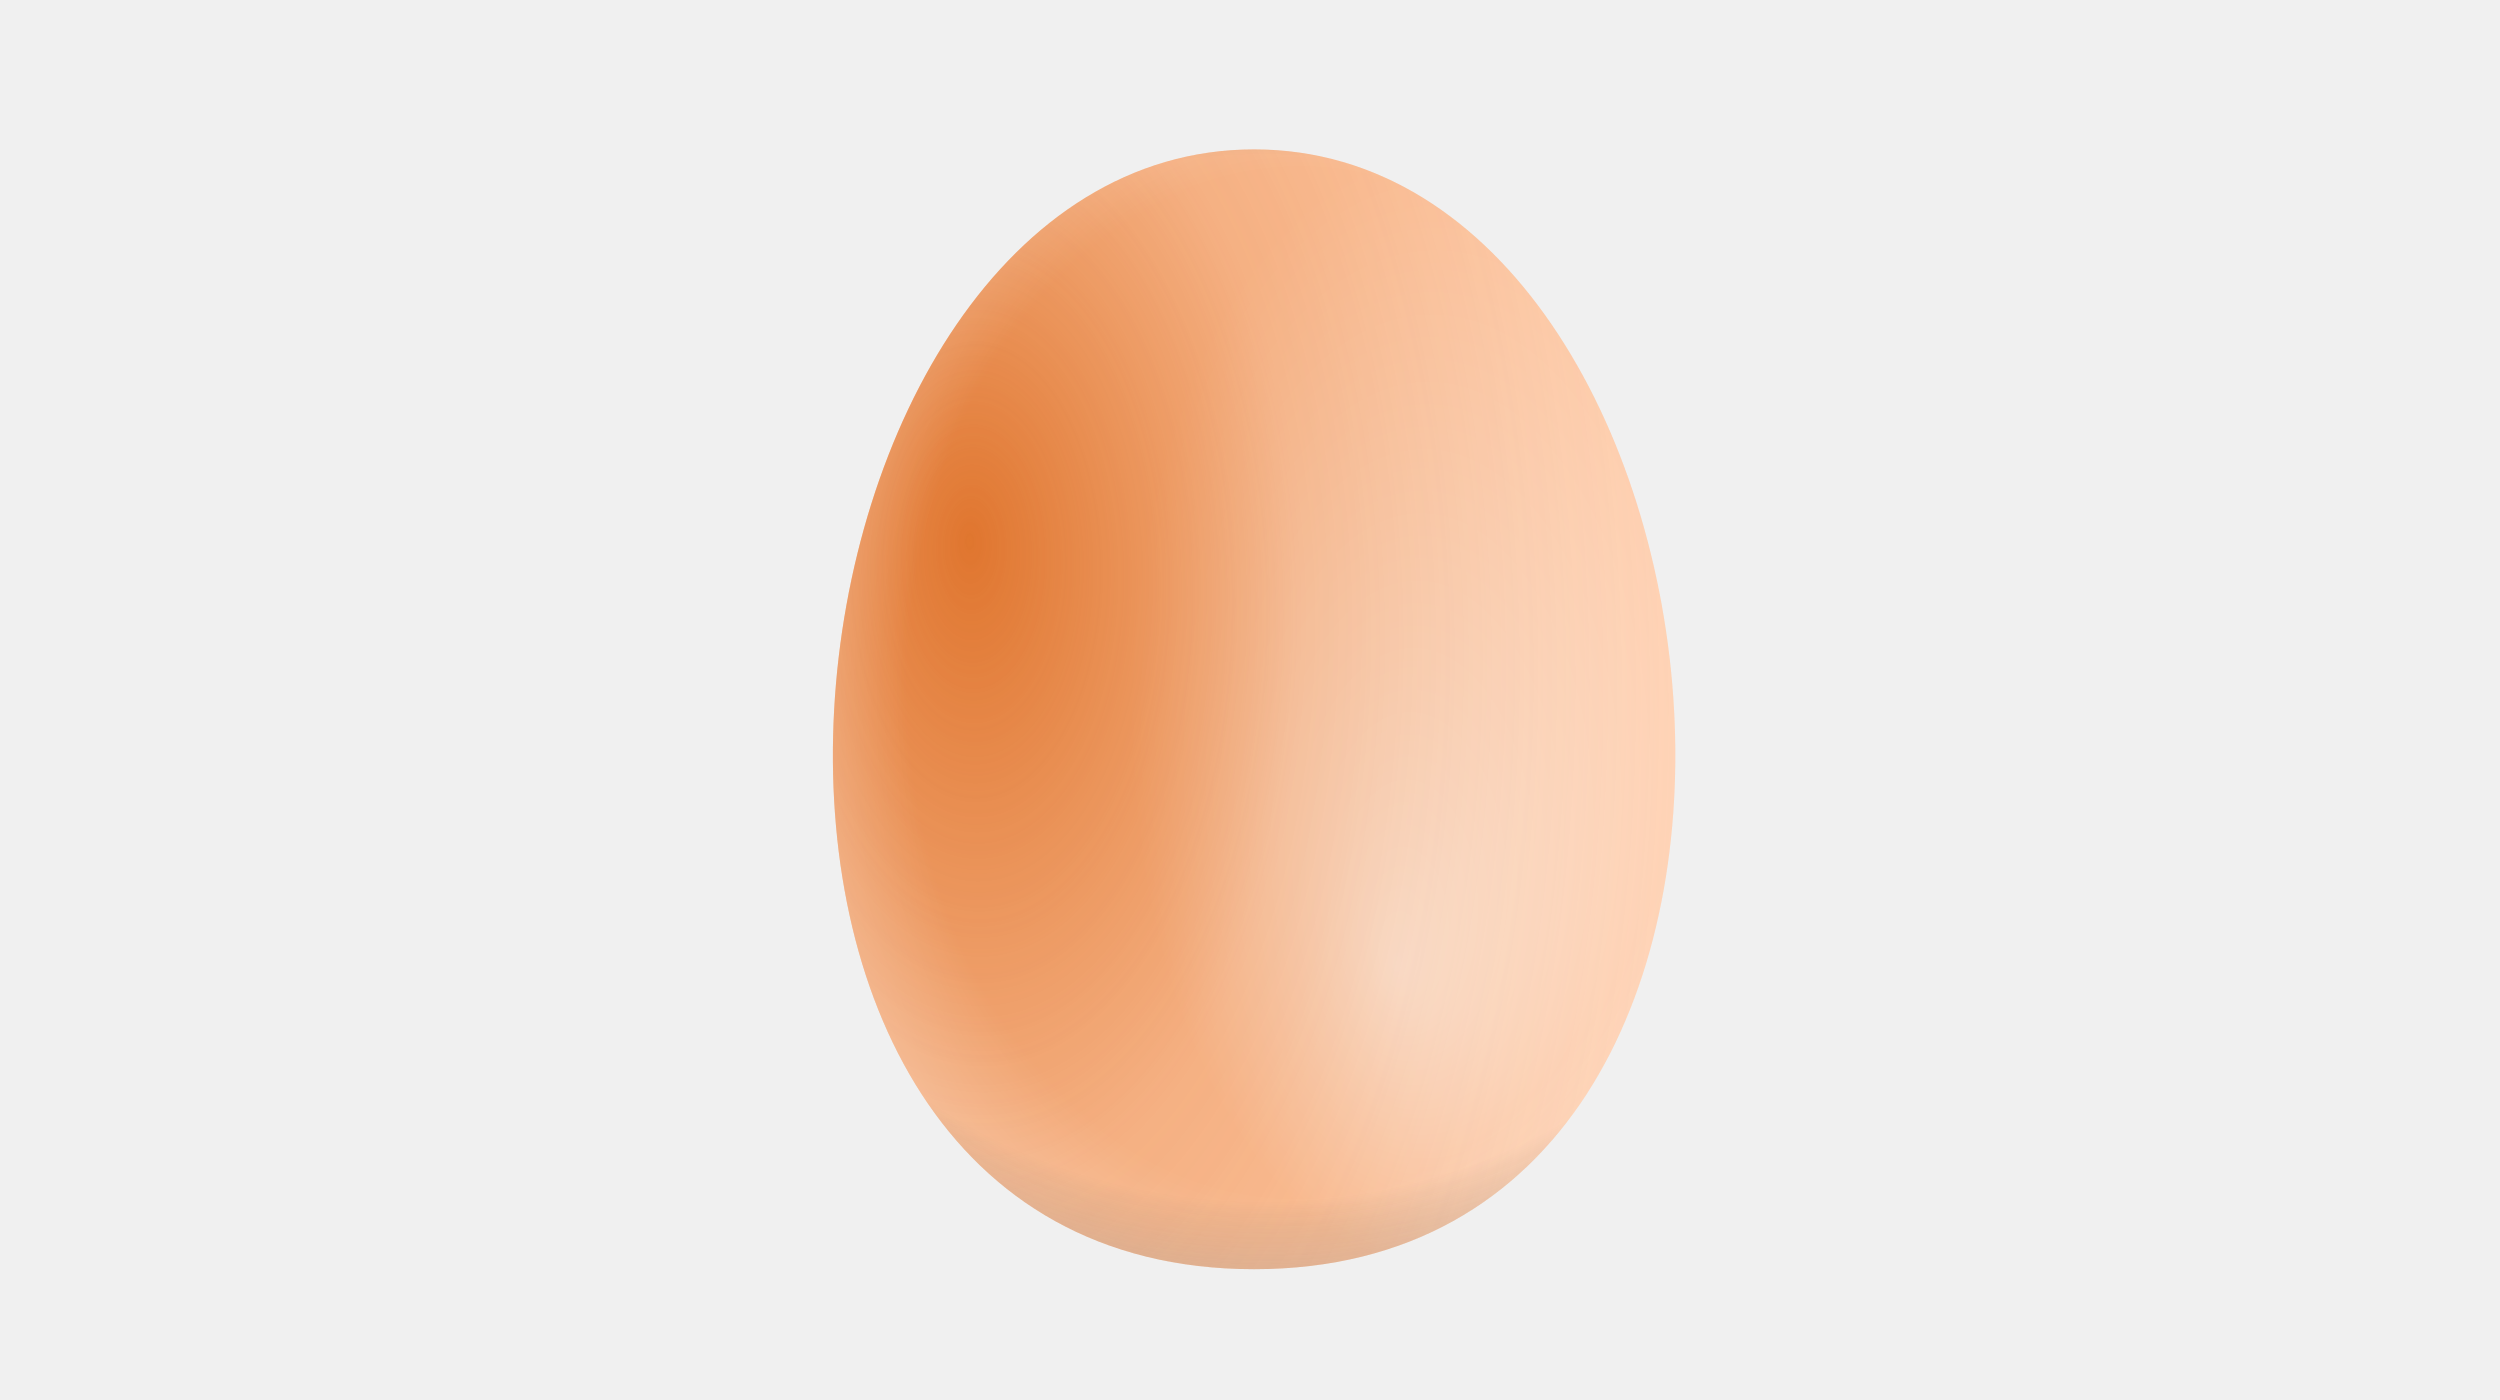
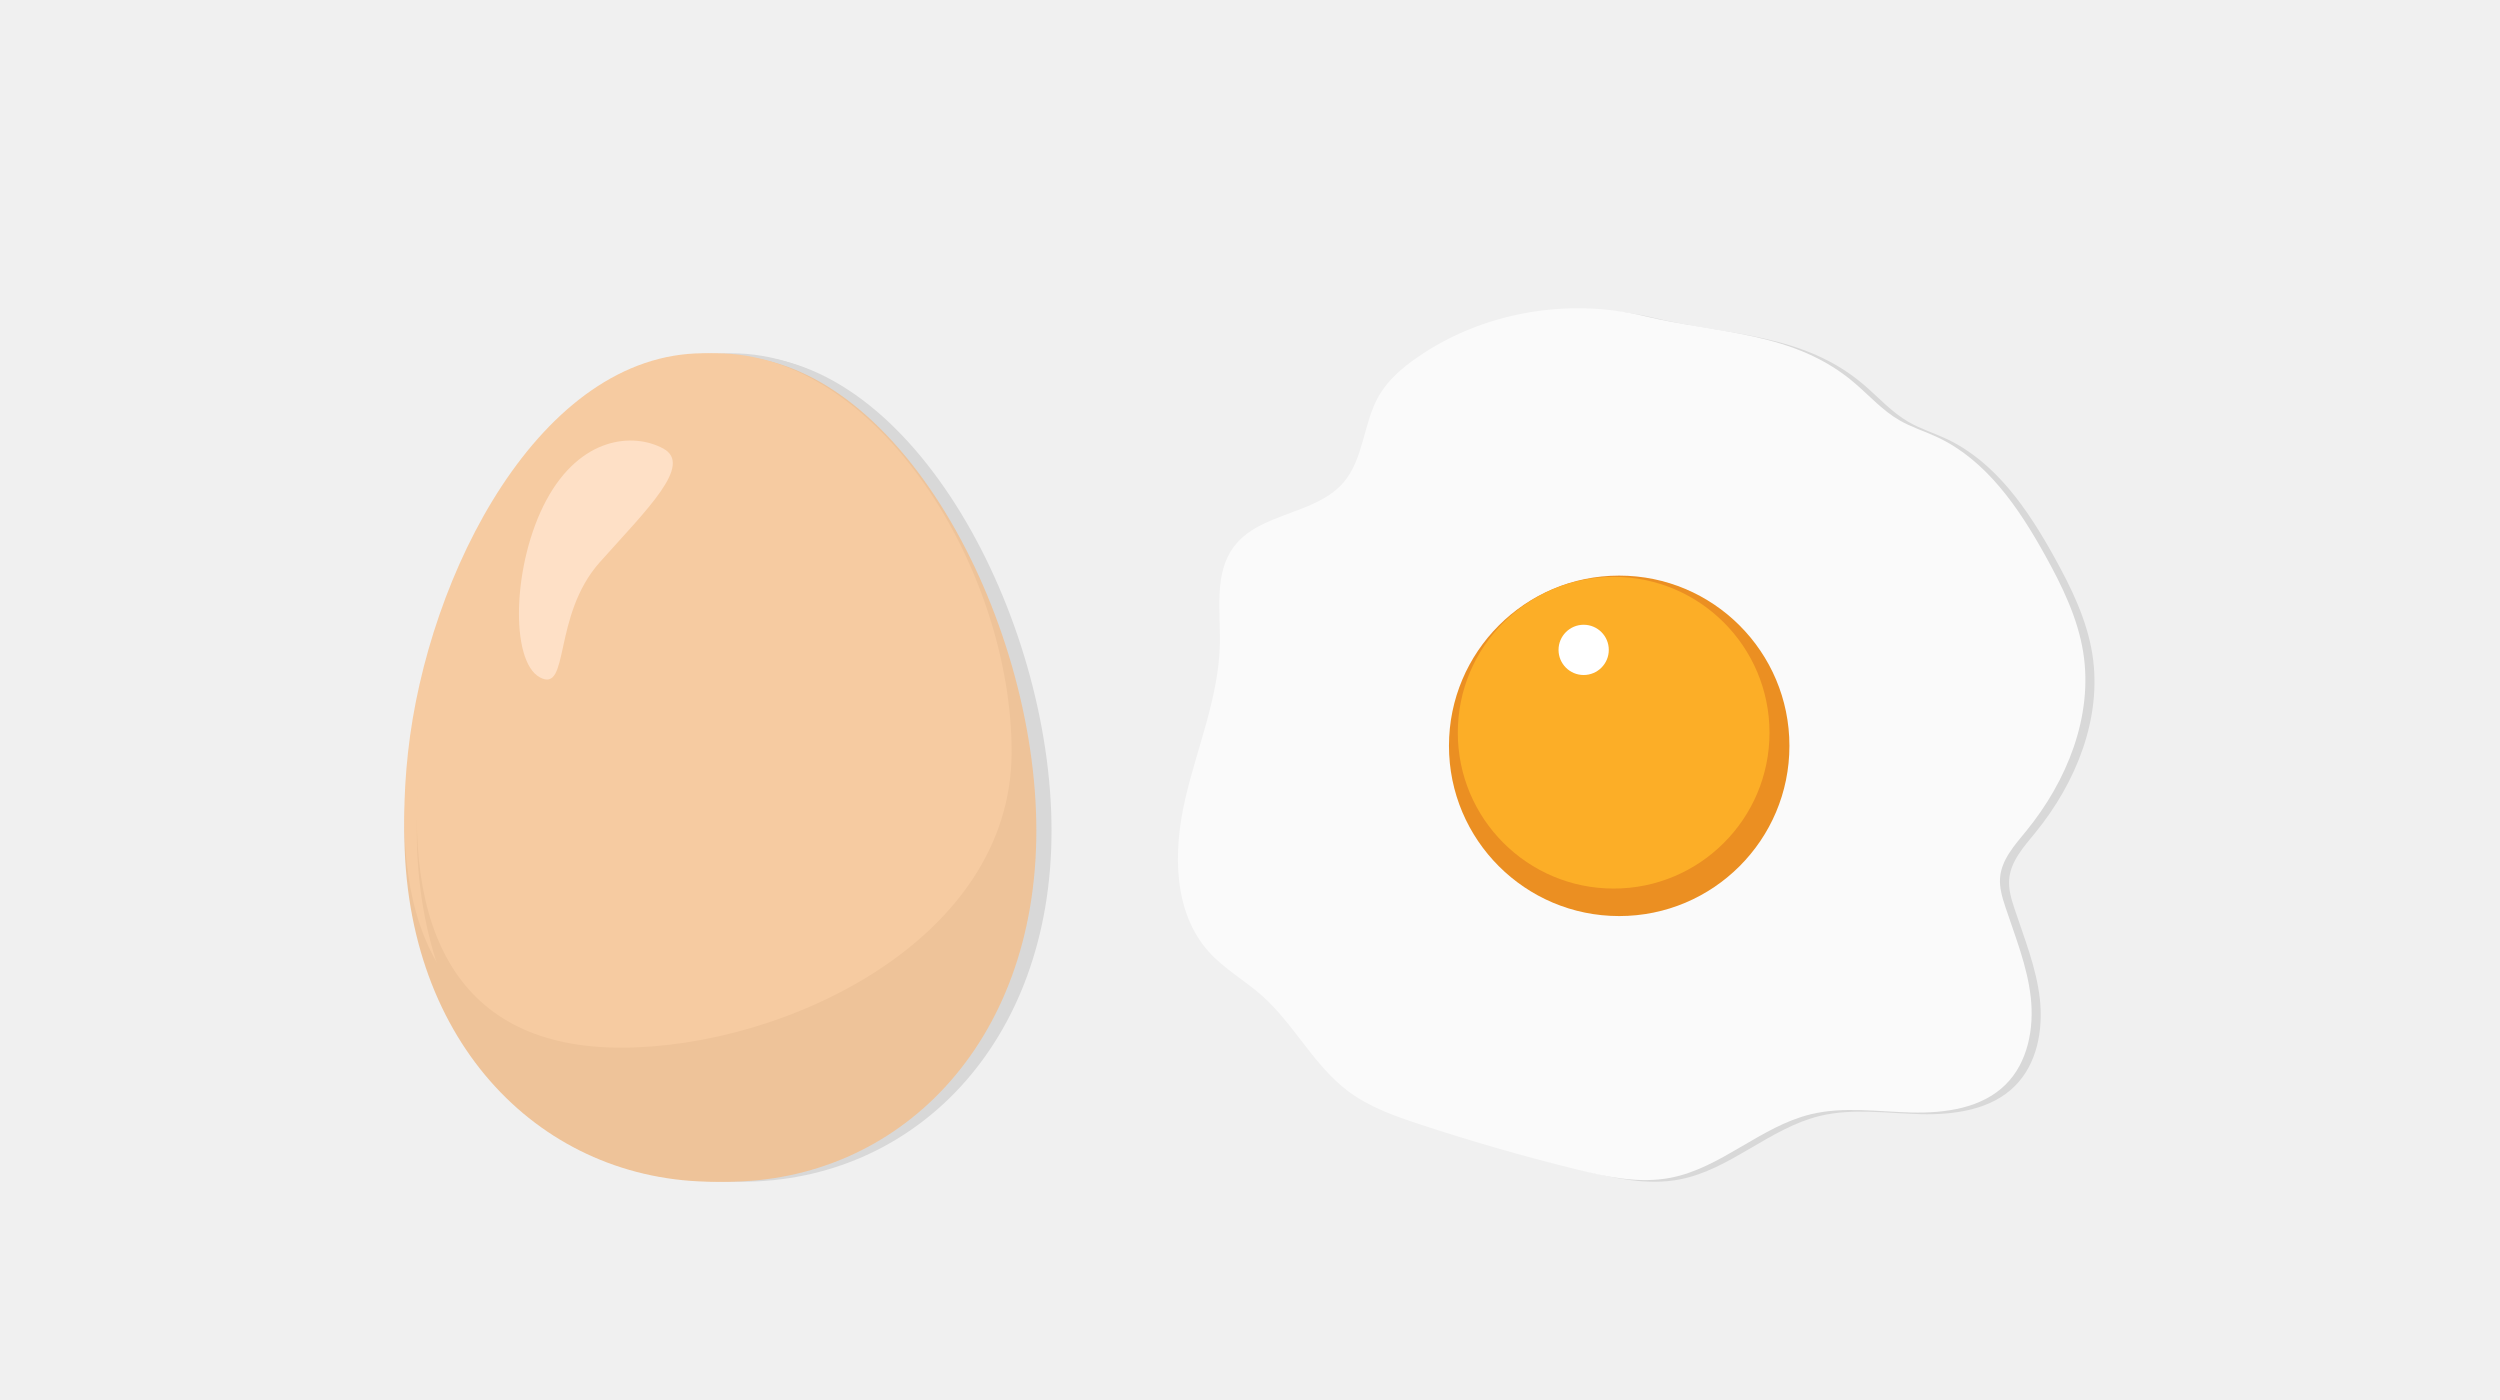
<svg xmlns="http://www.w3.org/2000/svg" version="1.1" id="Layer_1" viewBox="0 0 768 430" enable-background="new 0 0 768 430" xml:space="preserve">
-   <g transform="translate(-357.3004,-256.6114)">
-     <path fill="#FFCCAA" d="M742.562,302.504c152.89,0,191.111,344,0,344C551.451,646.503,589.673,302.504,742.562,302.504   L742.562,302.504z" />
-     <radialGradient id="SVGID_1_" cx="973.566" cy="124" r="135.413" fx="954.221" fy="61.667" gradientTransform="matrix(0.7057 0 0 -1.2702 112.8939 632.0068)" gradientUnits="userSpaceOnUse">
-       <stop offset="0" style="stop-color:#FFFFFF" />
-       <stop offset="1" style="stop-color:#FFFFFF;stop-opacity:0" />
-     </radialGradient>
-     <path opacity="0.724" fill="url(#SVGID_1_)" enable-background="new    " d="M742.562,302.504c152.89,0,191.111,344,0,344   C551.451,646.503,589.673,302.504,742.562,302.504L742.562,302.504z" />
-     <radialGradient id="SVGID_2_" cx="757.704" cy="163.187" r="135.414" fx="750.669" fy="181.565" gradientTransform="matrix(1.5524 0 0 -2.8226 -510.1734 935.1183)" gradientUnits="userSpaceOnUse">
-       <stop offset="0" style="stop-color:#D45500" />
-       <stop offset="0.455" style="stop-color:#D45500;stop-opacity:0.331" />
-       <stop offset="1" style="stop-color:#D45500;stop-opacity:0" />
-     </radialGradient>
-     <path opacity="0.724" fill="url(#SVGID_2_)" enable-background="new    " d="M742.562,302.504c152.89,0,191.111,344,0,344   C551.451,646.503,589.673,302.504,742.562,302.504L742.562,302.504z" />
-     <radialGradient id="SVGID_3_" cx="823.432" cy="138.797" r="135.415" gradientTransform="matrix(1.268 0.0114 0.0149 -1.6617 -289.9705 687.5871)" gradientUnits="userSpaceOnUse">
-       <stop offset="0" style="stop-color:#FFFFFF;stop-opacity:0" />
-       <stop offset="0.7" style="stop-color:#FFFFFF;stop-opacity:0" />
-       <stop offset="1" style="stop-color:#FFFFFF" />
-     </radialGradient>
-     <path opacity="0.352" fill="url(#SVGID_3_)" enable-background="new    " d="M742.562,302.504c152.89,0,191.111,344,0,344   C551.451,646.503,589.673,302.504,742.562,302.504L742.562,302.504z" />
-     <radialGradient id="SVGID_4_" cx="805.504" cy="140.714" r="135.414" gradientTransform="matrix(1.8347 0 0 -1.6936 -732.5685 703.2554)" gradientUnits="userSpaceOnUse">
-       <stop offset="0" style="stop-color:#000000;stop-opacity:0" />
-       <stop offset="0.7" style="stop-color:#000000;stop-opacity:0" />
-       <stop offset="1" style="stop-color:#FFFFFF" />
-     </radialGradient>
-     <path opacity="0.472" fill="url(#SVGID_4_)" enable-background="new    " d="M742.562,302.504c152.89,0,191.111,344,0,344   C551.451,646.503,589.673,302.504,742.562,302.504L742.562,302.504z" />
+   <g>
+     <g opacity="0.1">
+       <path d="M323.034,255.184c0,65.747-42.606,107.851-95.163,107.851c-52.557,0-95.163-42.104-95.163-107.851    c0-65.749,42.606-145.917,95.163-145.917C280.428,109.267,323.034,189.435,323.034,255.184z" />
+       <path d="M315.438,231.181c-0.128,57.739-69.817,90.663-119.964,90.663c-50.146,0-67.638-35.648-61.634-90.663    c5.997-54.938,40.652-122.66,90.799-122.66C274.787,108.521,315.562,175.601,315.438,231.181z" />
+       <path d="M172.517,153.632c-10.459,19.416-11.249,49.47-1.995,54.456c9.254,4.986,3.754-18.972,18.445-35.42    c14.57-16.312,28.685-29.903,19.431-34.889C199.145,132.794,182.976,134.217,172.517,153.632z" />
+     </g>
+     <g>
+       <path opacity="0.1" d="M438.092,110.369c-4.562,3.171-8.902,6.887-11.685,11.697c-4.832,8.352-4.59,19.292-10.859,26.625    c-8.565,10.018-25.733,9.187-33.666,19.713c-6.167,8.185-4.146,19.581-4.341,29.828c-0.312,16.431-7.036,31.972-10.702,47.993    c-3.667,16.021-3.632,34.628,7.411,46.8c4.693,5.173,10.936,8.658,16.162,13.291c9.915,8.79,15.95,21.495,26.558,29.436    c6.5,4.866,14.305,7.619,22.017,10.157c15.706,5.17,31.605,9.752,47.654,13.732c9.603,2.382,19.599,4.558,29.314,2.691    c15.562-2.99,27.713-15.785,43.115-19.516c10.058-2.438,20.582-0.795,30.928-0.544c10.345,0.251,21.595-1.306,28.938-8.599    c6.826-6.78,8.782-17.242,7.709-26.804c-1.072-9.562-4.758-18.6-7.789-27.73c-0.967-2.911-1.881-5.933-1.639-8.99    c0.439-5.564,4.514-10.04,8.045-14.364c12.486-15.292,20.582-35.249,17.521-54.754c-1.668-10.633-6.493-20.495-11.713-29.908    c-8.088-14.588-18.057-29.268-33.168-36.329c-3.857-1.802-7.974-3.063-11.654-5.202c-5.041-2.929-9.011-7.348-13.417-11.164    c-18.777-16.262-42.257-15.335-64.819-20.798C484.333,91.896,458.148,96.427,438.092,110.369z" />
+       <path fill="#FAFAFA" d="M435.293,109.859c-4.562,3.171-8.902,6.888-11.685,11.698c-4.832,8.351-4.589,19.291-10.859,26.624    c-8.565,10.018-25.733,9.188-33.666,19.713c-6.167,8.185-4.146,19.58-4.341,29.827c-0.313,16.433-7.035,31.972-10.702,47.993    c-3.667,16.021-3.632,34.628,7.412,46.8c4.693,5.172,10.936,8.658,16.162,13.291c9.915,8.789,15.95,21.495,26.557,29.436    c6.501,4.866,14.306,7.618,22.018,10.158c15.706,5.17,31.605,9.752,47.654,13.731c9.603,2.381,19.599,4.558,29.314,2.69    c15.562-2.989,27.713-15.783,43.115-19.516c10.057-2.437,20.582-0.795,30.928-0.543c10.345,0.252,21.595-1.307,28.938-8.599    c6.826-6.78,8.782-17.242,7.709-26.804c-1.072-9.562-4.758-18.599-7.789-27.73c-0.967-2.911-1.881-5.933-1.639-8.991    c0.439-5.563,4.514-10.039,8.044-14.362c12.487-15.293,20.583-35.251,17.522-54.755c-1.669-10.634-6.493-20.495-11.713-29.908    c-8.088-14.588-18.057-29.268-33.168-36.329c-3.857-1.802-7.974-3.063-11.654-5.202c-5.041-2.929-9.011-7.348-13.417-11.164    c-18.777-16.262-42.257-15.335-64.819-20.798C481.534,91.387,455.35,95.917,435.293,109.859z" />
+       <circle fill="#EB8F22" cx="497.417" cy="229.121" r="52.295" />
+       <circle fill="#FCAE27" cx="495.714" cy="225.087" r="47.878" />
+       <circle fill="#FFFFFF" cx="486.501" cy="199.645" r="7.719" />
+     </g>
+     <g>
+       <path fill="#EEC399" d="M314.531,255.184c0,65.747-42.606,107.851-95.163,107.851c-52.557,0-95.163-42.104-95.163-107.851    c0-65.749,42.606-145.917,95.163-145.917C271.925,109.267,314.531,189.435,314.531,255.184z" />
+       <path fill="#F6CBA1" d="M306.935,231.181c-0.128,57.739-69.817,90.663-119.964,90.663c-50.146,0-67.638-35.648-61.634-90.663    c5.996-54.938,40.652-122.66,90.799-122.66S307.059,175.601,306.935,231.181z" />
+       <path fill="#FEE0C6" d="M164.014,153.632c-10.459,19.416-11.249,49.47-1.995,54.456c9.254,4.986,3.754-18.972,18.445-35.42    c14.57-16.312,28.685-29.903,19.431-34.889C190.642,132.794,174.473,134.217,164.014,153.632z" />
+     </g>
+     <g>
+       <path fill="#EEC399" d="M318.366,255.184c0,65.747-42.606,107.851-95.163,107.851c-52.557,0-95.162-42.104-95.162-107.851    c0-65.749,42.605-145.917,95.162-145.917C275.76,109.267,318.366,189.435,318.366,255.184z" />
+       <path fill="#F6CBA1" d="M310.771,231.181c-0.128,57.739-69.817,90.663-119.964,90.663s-67.638-35.648-61.633-90.663    c5.996-54.938,40.652-122.66,90.799-122.66C270.118,108.521,310.894,175.601,310.771,231.181z" />
+       <path fill="#FEE0C6" d="M167.849,153.632c-10.459,19.416-11.249,49.47-1.995,54.456c9.254,4.986,3.755-18.972,18.445-35.42    c14.571-16.312,28.685-29.903,19.432-34.889C194.476,132.794,178.308,134.217,167.849,153.632z" />
+     </g>
  </g>
</svg>
